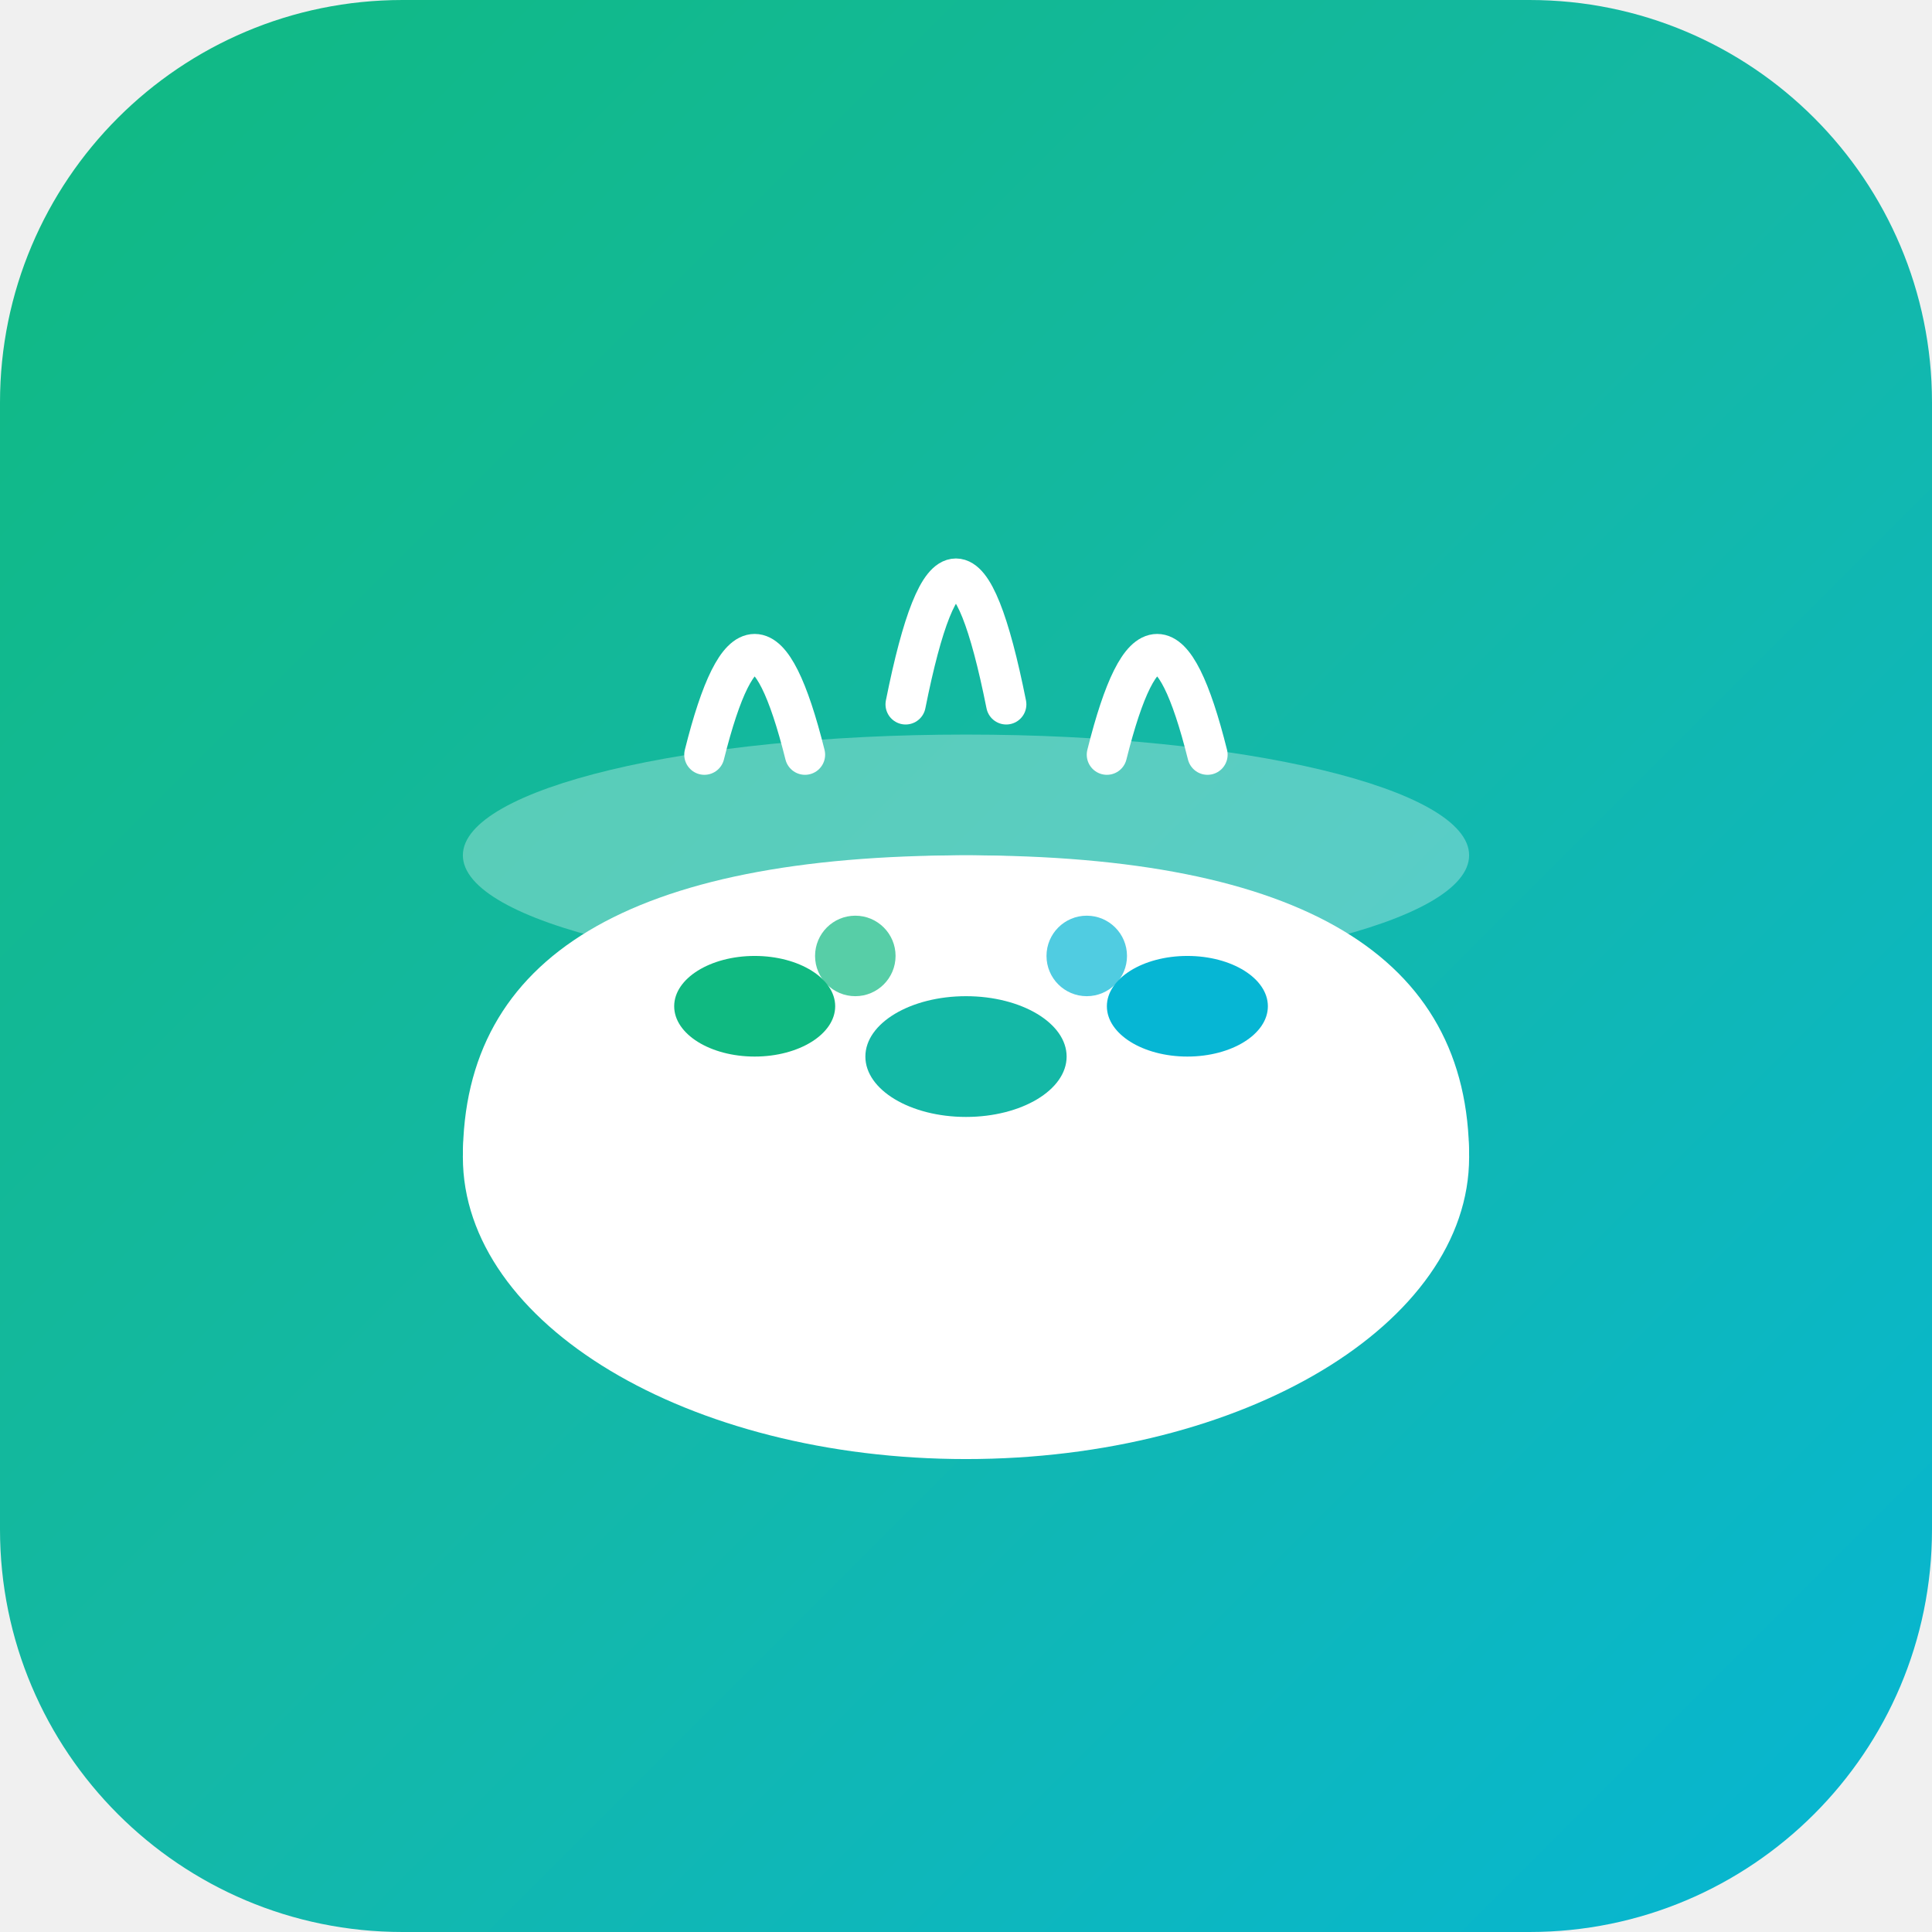
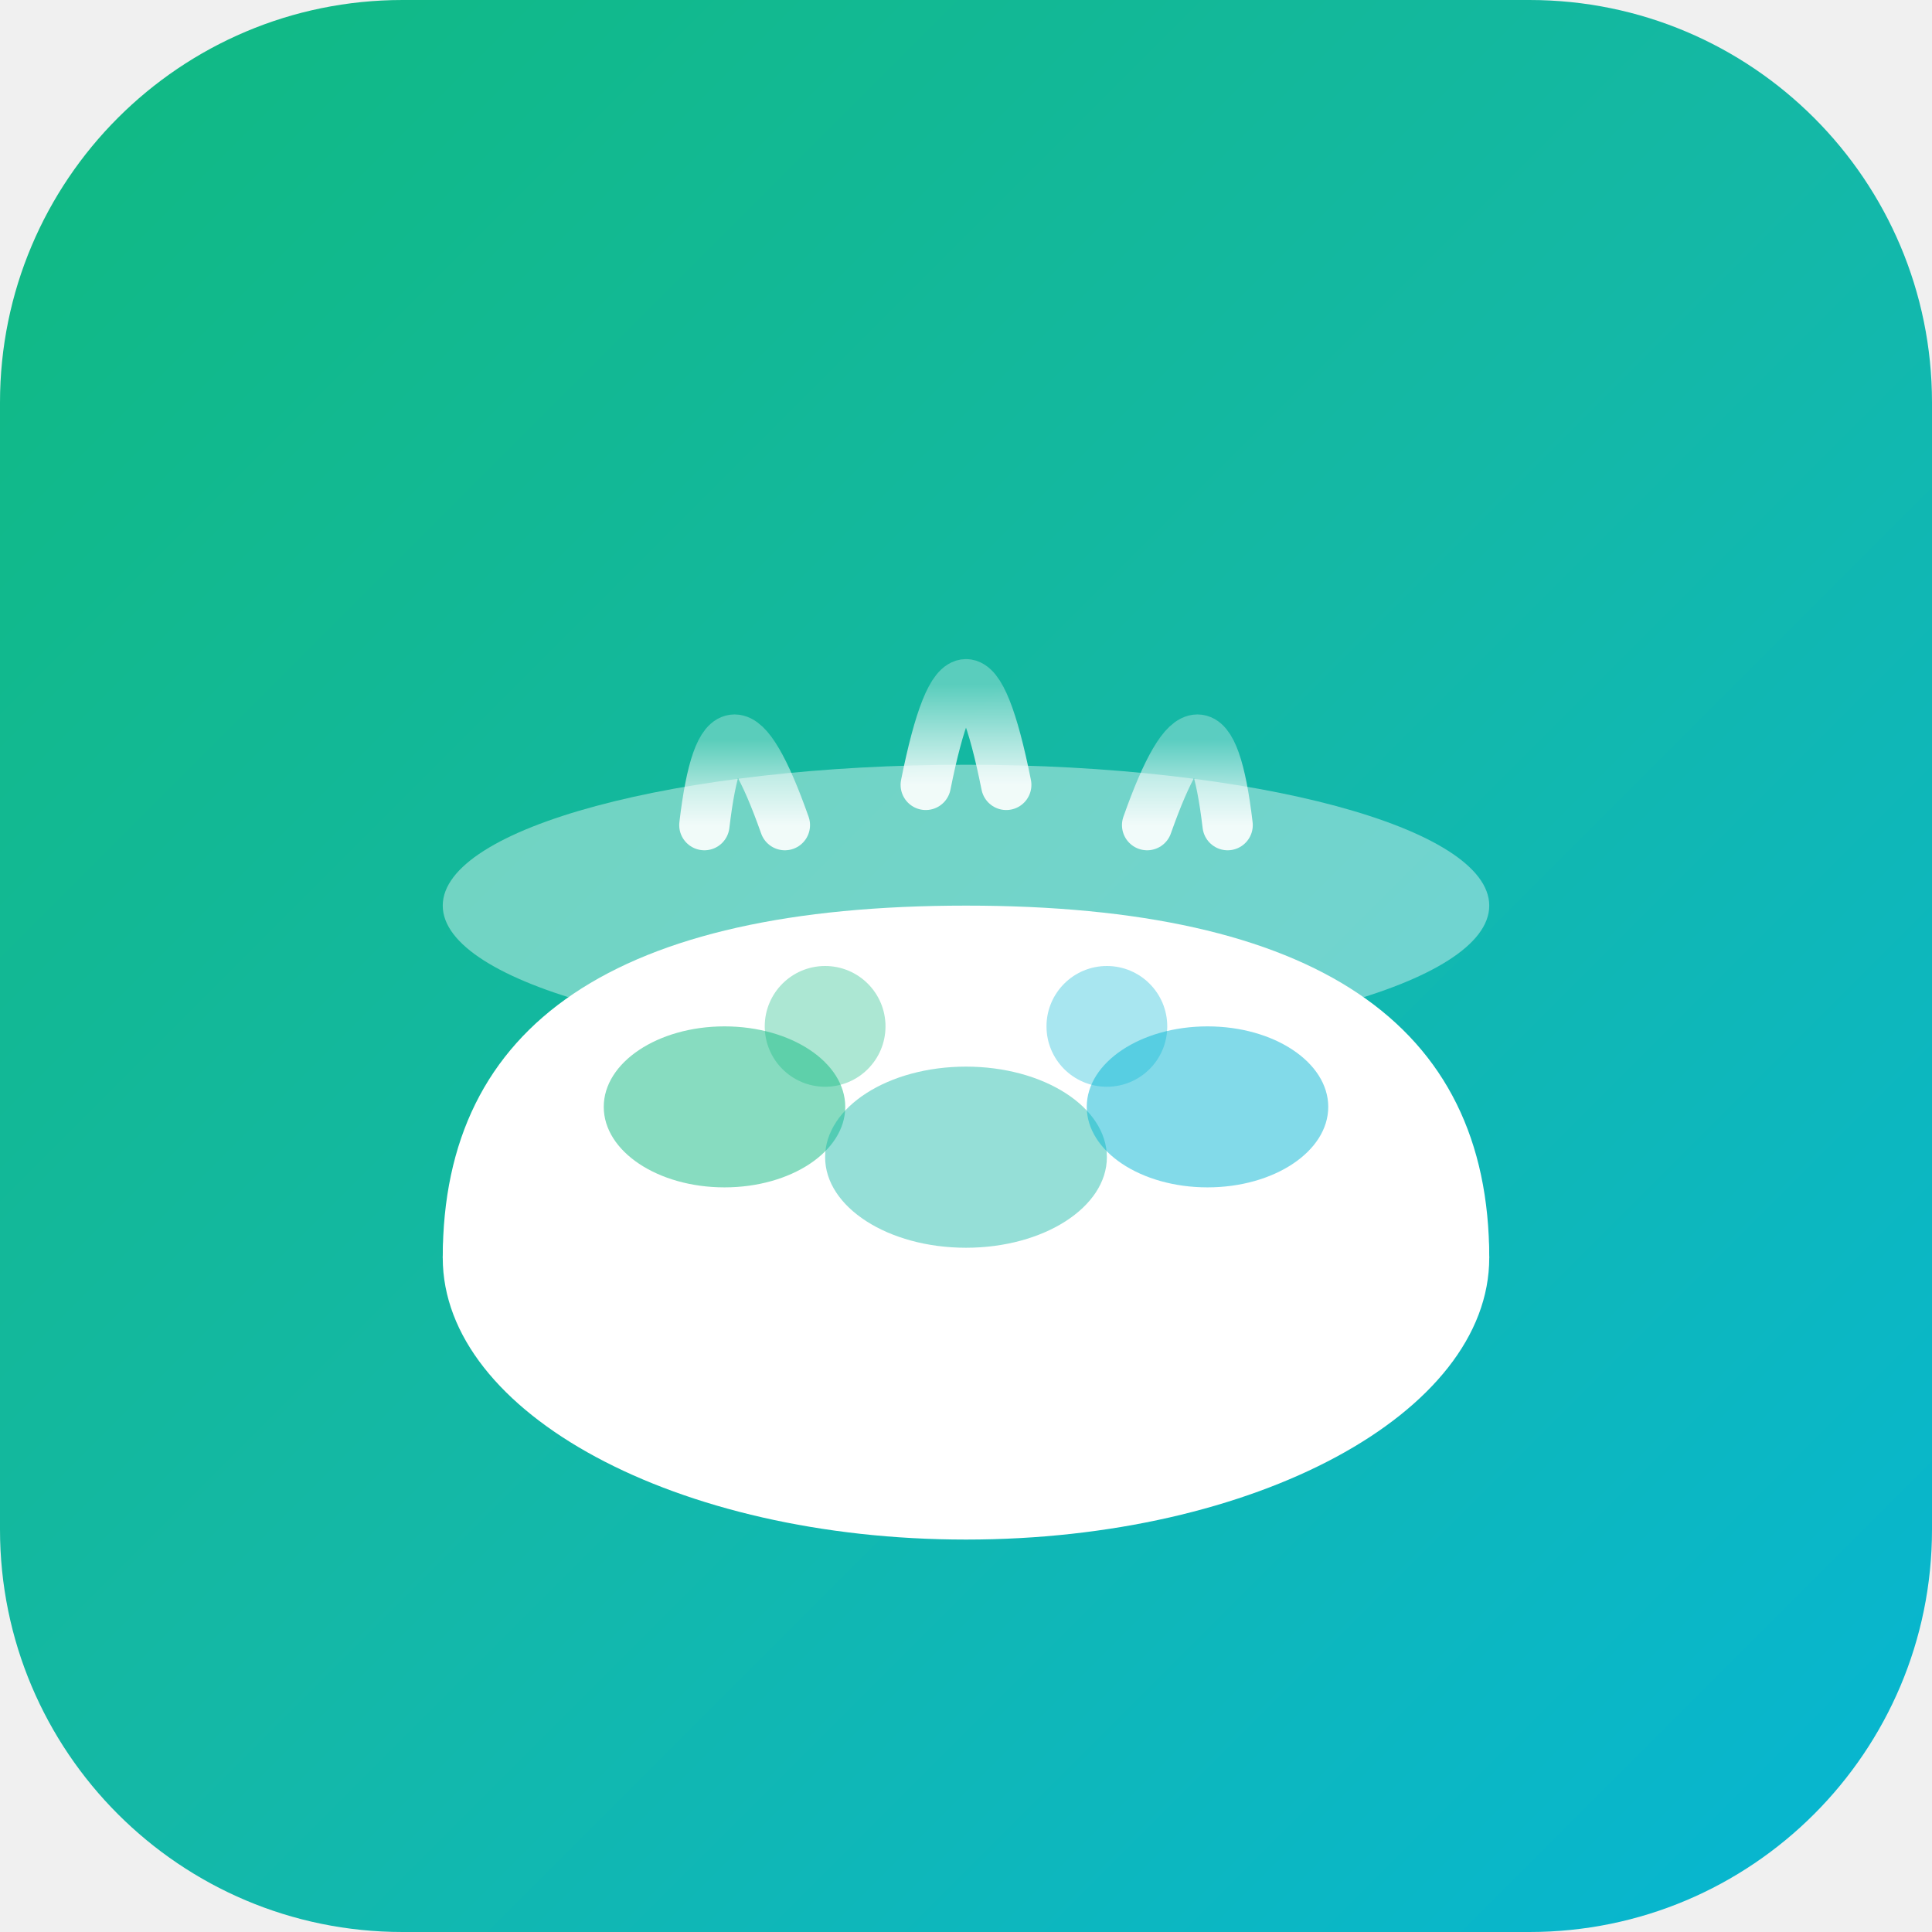
<svg xmlns="http://www.w3.org/2000/svg" viewBox="0 0 192 192" width="192" height="192">
  <defs>
    <linearGradient id="bgGrad" x1="0%" y1="0%" x2="100%" y2="100%">
      <stop offset="0%" style="stop-color:#10b981" />
      <stop offset="50%" style="stop-color:#14b8a6" />
      <stop offset="100%" style="stop-color:#06b6d4" />
    </linearGradient>
+     <linearGradient id="steamGrad" x1="0%" y1="100%" x2="0%" y2="0%">
+       <stop offset="0%" style="stop-color:#ffffff;stop-opacity:0.9" />
+       <stop offset="100%" style="stop-color:#ffffff;stop-opacity:0.3" />
+     </linearGradient>
  </defs>
  <rect width="192" height="192" rx="40" fill="url(#bgGrad)" />
-   <ellipse cx="96" cy="115" rx="50" ry="30" fill="white" />
-   <path d="M46 115 Q46 85 96 85 Q146 85 146 115" fill="white" />
-   <ellipse cx="96" cy="85" rx="50" ry="12" fill="rgba(255,255,255,0.3)" />
-   <path d="M70 75 Q75 55 80 75" stroke="white" stroke-width="4" fill="none" stroke-linecap="round" />
-   <path d="M90 70 Q95 45 100 70" stroke="white" stroke-width="4" fill="none" stroke-linecap="round" />
-   <path d="M110 75 Q115 55 120 75" stroke="white" stroke-width="4" fill="none" stroke-linecap="round" />
-   <ellipse cx="75" cy="100" rx="8" ry="5" fill="#10b981" />
-   <ellipse cx="96" cy="105" rx="10" ry="6" fill="#14b8a6" />
-   <ellipse cx="118" cy="100" rx="8" ry="5" fill="#06b6d4" />
-   <circle cx="85" cy="95" r="4" fill="#10b981" opacity="0.7" />
-   <circle cx="108" cy="95" r="4" fill="#06b6d4" opacity="0.7" />
+   <ellipse cx="96" cy="125" rx="52" ry="28" fill="white" />
+   <path d="M44 125 Q44 90 96 90 Q148 90 148 125" fill="white" />
+   <ellipse cx="96" cy="90" rx="52" ry="14" fill="rgba(255,255,255,0.4)" />
+   <path d="M70 82 Q72 65 78 82" stroke="url(#steamGrad)" stroke-width="5" fill="none" stroke-linecap="round" />
+   <path d="M92 78 Q96 58 100 78" stroke="url(#steamGrad)" stroke-width="5" fill="none" stroke-linecap="round" />
+   <path d="M114 82 Q120 65 122 82" stroke="url(#steamGrad)" stroke-width="5" fill="none" stroke-linecap="round" />
+   <ellipse cx="72" cy="110" rx="12" ry="8" fill="#10b981" opacity="0.5" />
+   <ellipse cx="96" cy="115" rx="14" ry="9" fill="#14b8a6" opacity="0.45" />
+   <ellipse cx="120" cy="110" rx="12" ry="8" fill="#06b6d4" opacity="0.5" />
+   <circle cx="82" cy="102" r="6" fill="#10b981" opacity="0.35" />
+   <circle cx="110" cy="102" r="6" fill="#06b6d4" opacity="0.35" />
</svg>
